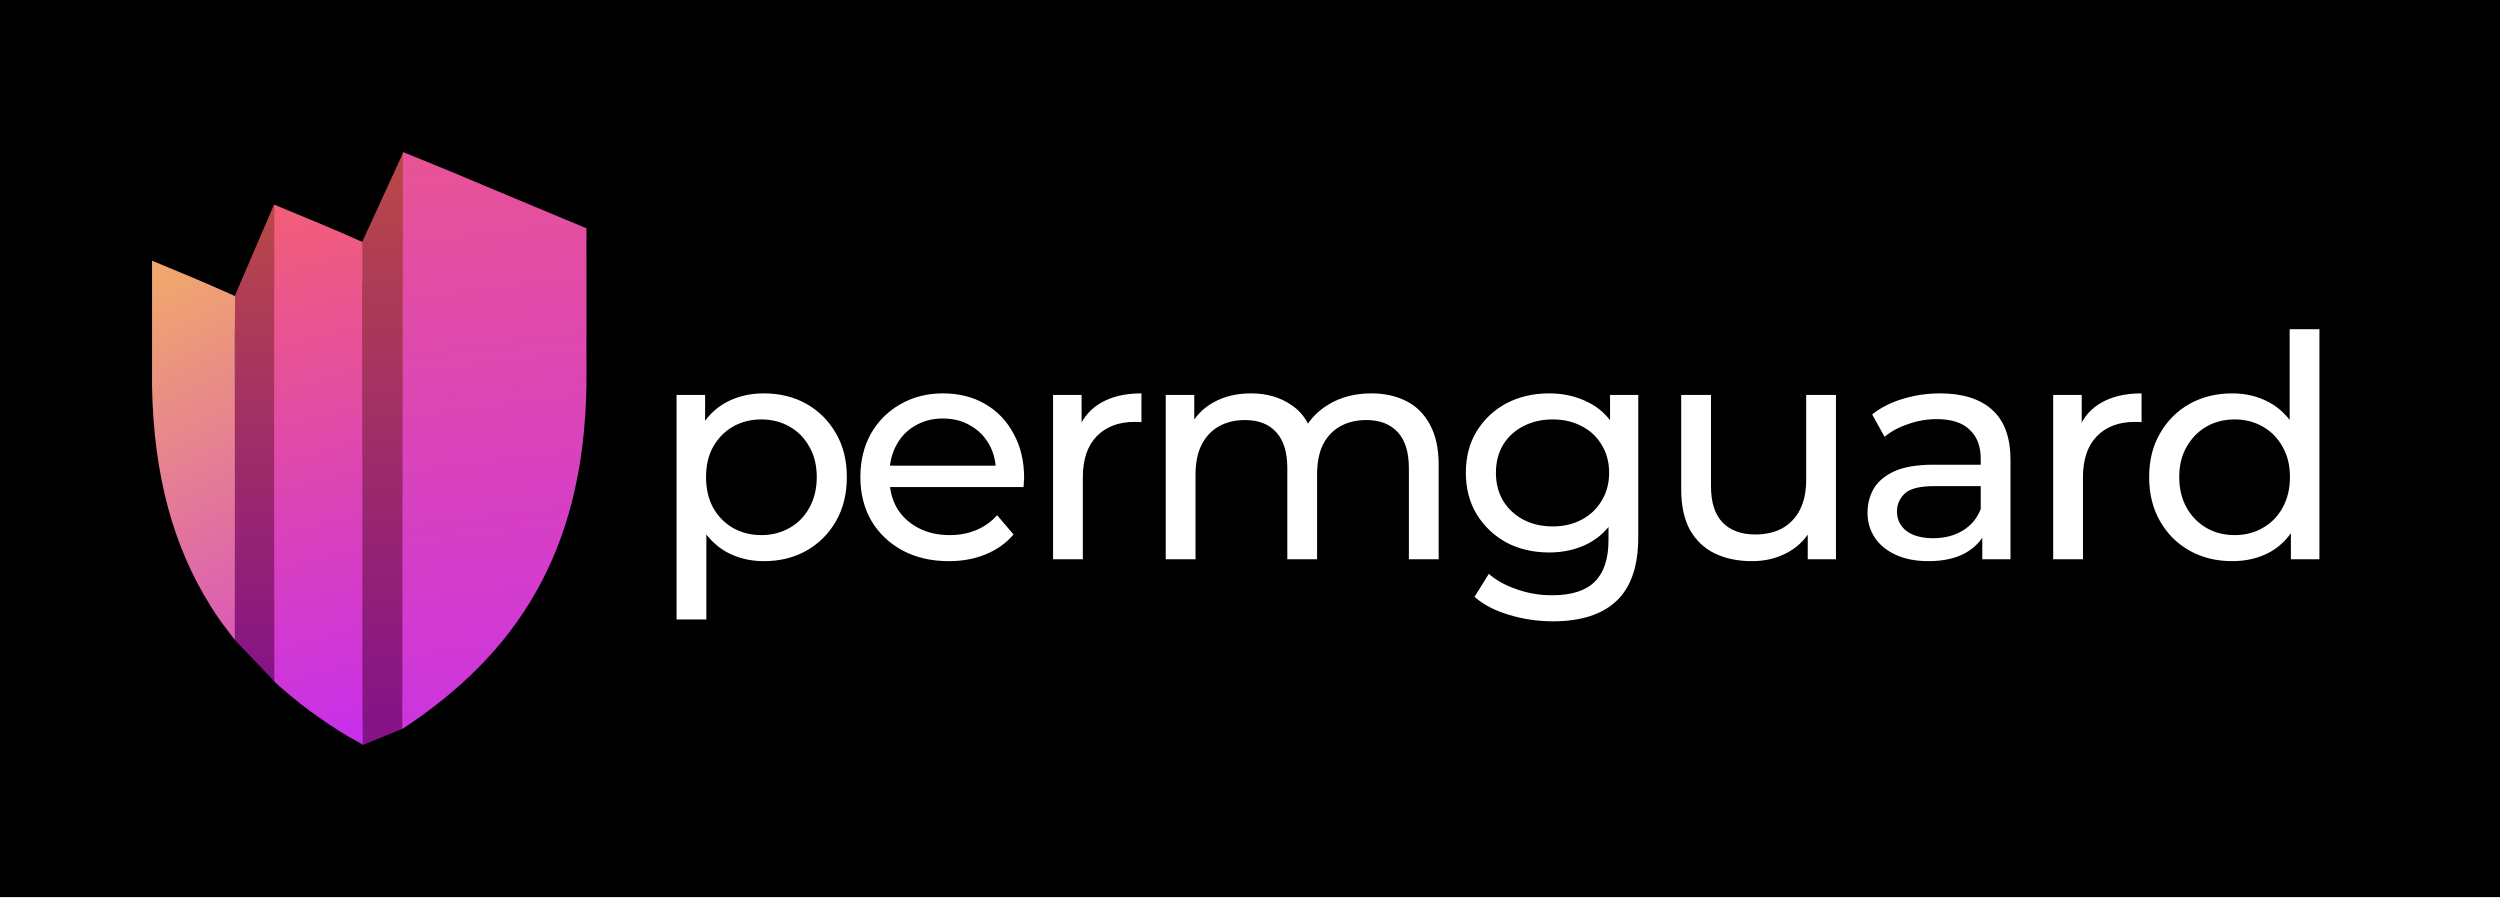
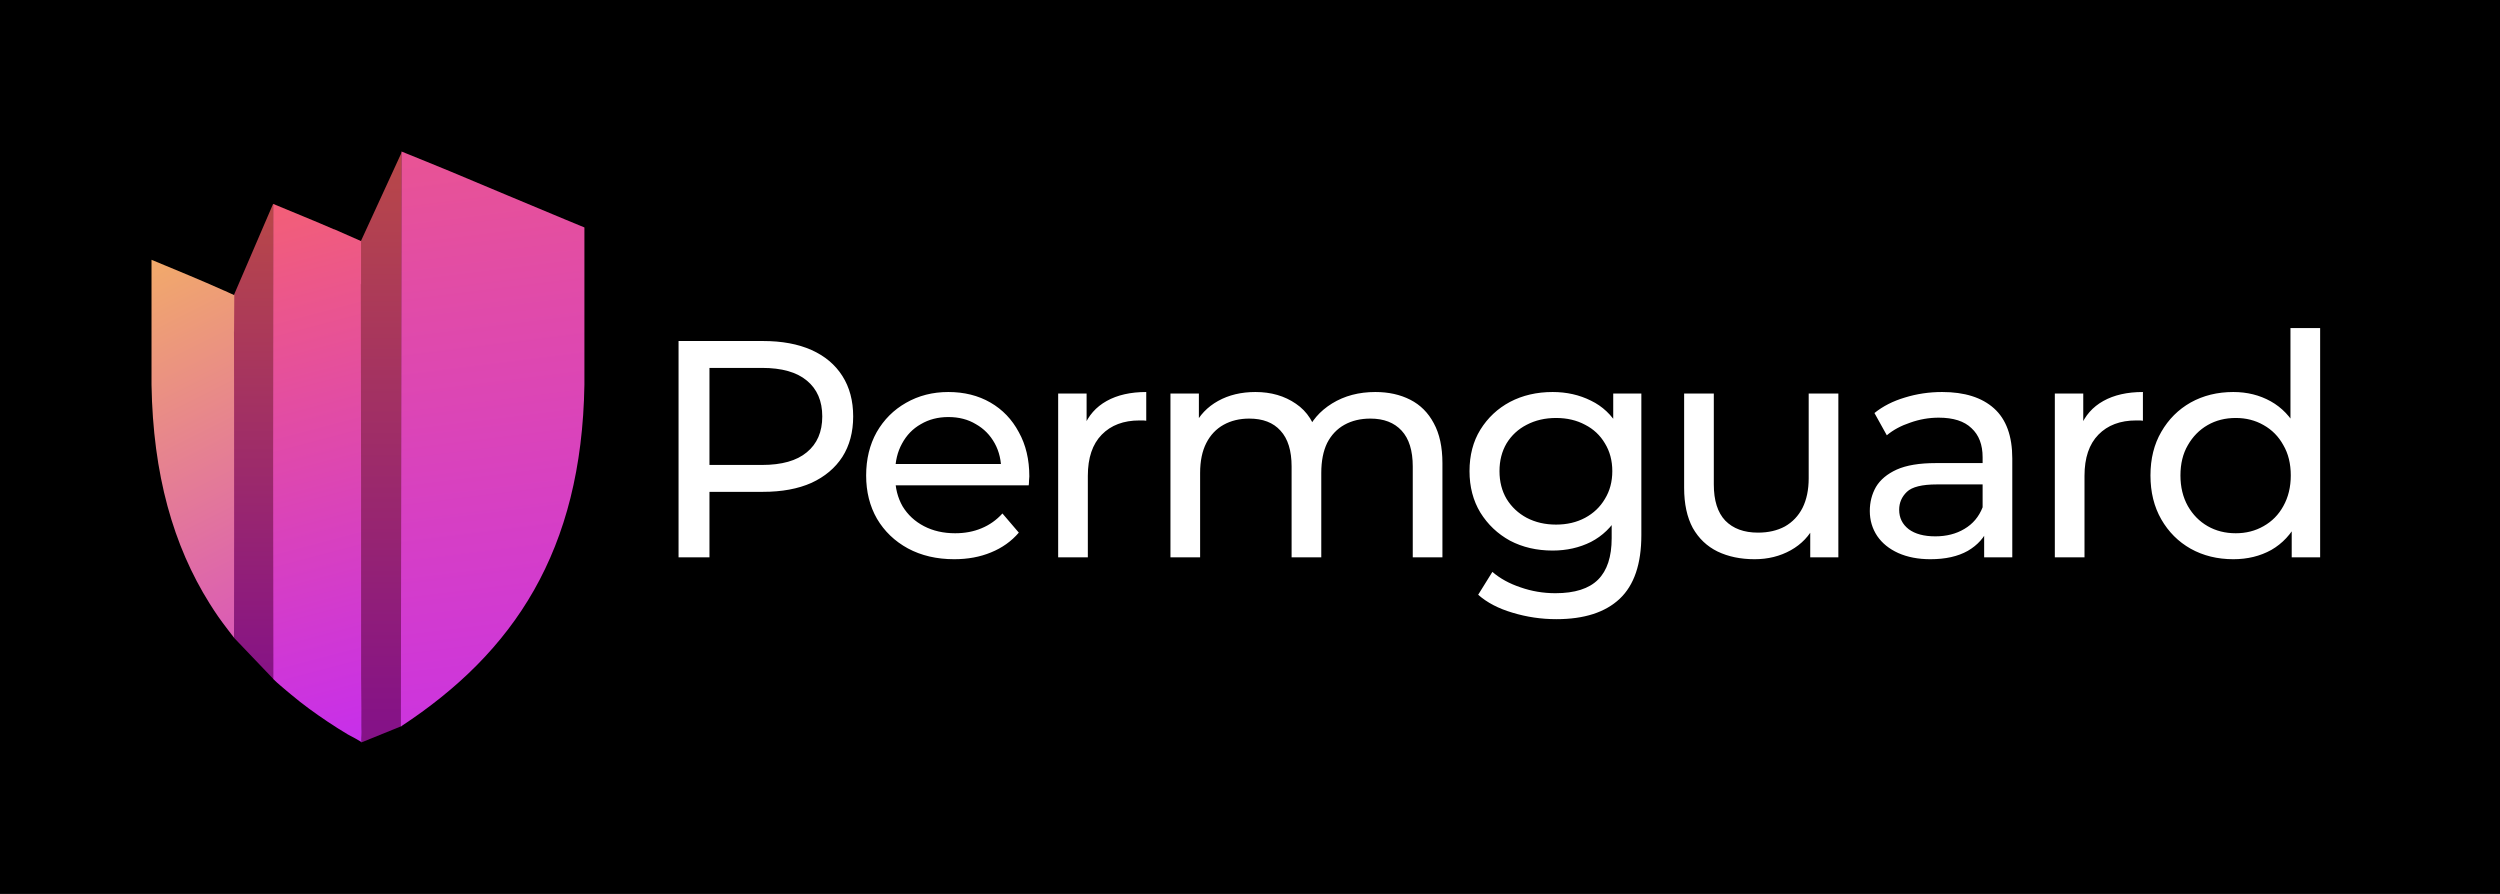
- <svg xmlns="http://www.w3.org/2000/svg" width="2302" height="826" viewBox="0 0 2302 826" fill="none">
-   <rect width="2302" height="826" fill="black" />
-   <path d="M329.25 231.968L371.174 140.726V670.88L333.999 685.967C333.999 685.967 329.25 360.39 329.25 231.968Z" fill="url(#paint0_linear_44_425)" />
-   <path d="M215.979 272.964L252.343 188.406L253.604 628.454L216.292 589.394C216.292 589.394 215.979 380.93 215.979 272.964Z" fill="url(#paint1_linear_44_425)" />
-   <path d="M334.05 671.981L333.668 625.793C333.636 504.615 333.668 383.437 333.381 262.259L333.604 262.705V222.768L308.779 211.821L308.874 212.012C290.892 204.184 272.305 196.706 252.381 188.4V232.983C252.349 359.189 252.274 501.2 252.624 627.406C254.27 629.341 258.047 632.557 258.907 633.288C262.312 636.312 265.812 639.062 269.249 641.99C279.911 650.996 291.369 659.206 302.954 666.97C309.002 671.012 315.144 674.894 321.382 678.617C322.464 679.254 334.018 685.141 334.05 686C333.922 679.604 334.368 679.237 334.05 671.981Z" fill="url(#paint2_linear_44_425)" />
-   <path d="M540 210.167V355.562C537.486 509.007 474.916 602.729 370.428 671.241L370.998 140C387.261 146.619 402.156 152.57 416.956 158.743C451.871 173.349 486.721 188.083 521.636 202.562C527.747 205.108 533.889 207.653 540 210.167Z" fill="url(#paint3_linear_44_425)" />
-   <path d="M216.322 496.44C216.322 493.958 216.322 491.476 216.322 488.994C216.322 451.921 216.322 415.199 216.29 378.635C216.29 377.331 216.29 376.058 216.29 374.753C216.29 365.684 216.258 356.614 216.258 347.577C216.258 340.163 216.226 332.748 216.226 325.397C216.226 322.438 216.226 319.478 216.226 316.519C216.226 313.082 216.226 309.677 216.194 306.272L216.258 306.527L216.481 272.732L211.293 270.377C211.293 270.377 211.293 270.377 211.261 270.345C211.134 270.282 211.007 270.218 210.847 270.154L207.601 268.659V268.722C185.64 258.858 163.266 249.725 140 240.051V355.533C141.369 438.556 160.115 504.077 193.629 557.57C200.185 567.976 203.177 572.144 210.593 581.882C210.784 582.136 216.035 589.074 216.29 589.296C216.29 563.33 216.29 537.077 216.29 510.76C216.322 505.987 216.322 501.213 216.322 496.44Z" fill="url(#paint4_linear_44_425)" />
-   <path d="M703.233 516.713C690.668 516.713 679.15 513.858 668.679 508.146C658.398 502.244 650.117 493.582 643.834 482.159C637.742 470.736 634.696 456.458 634.696 439.323C634.696 422.189 637.647 407.91 643.548 396.487C649.641 385.064 657.827 376.497 668.108 370.786C678.579 365.074 690.287 362.218 703.233 362.218C718.083 362.218 731.219 365.455 742.642 371.928C754.065 378.401 763.108 387.444 769.772 399.057C776.435 410.48 779.767 423.902 779.767 439.323C779.767 454.744 776.435 468.261 769.772 479.875C763.108 491.488 754.065 500.531 742.642 507.004C731.219 513.477 718.083 516.713 703.233 516.713ZM622.987 570.401V363.646H649.26V404.483L647.546 439.609L650.402 474.734V570.401H622.987ZM700.949 492.725C710.658 492.725 719.32 490.536 726.936 486.157C734.741 481.778 740.834 475.591 745.212 467.595C749.782 459.408 752.066 449.985 752.066 439.323C752.066 428.471 749.782 419.143 745.212 411.337C740.834 403.341 734.741 397.154 726.936 392.775C719.32 388.396 710.658 386.207 700.949 386.207C691.429 386.207 682.767 388.396 674.961 392.775C667.346 397.154 661.254 403.341 656.685 411.337C652.306 419.143 650.117 428.471 650.117 439.323C650.117 449.985 652.306 459.408 656.685 467.595C661.254 475.591 667.346 481.778 674.961 486.157C682.767 490.536 691.429 492.725 700.949 492.725ZM873.618 516.713C857.435 516.713 843.156 513.382 830.782 506.718C818.597 500.055 809.078 490.917 802.224 479.303C795.561 467.69 792.229 454.363 792.229 439.323C792.229 424.283 795.466 410.956 801.939 399.343C808.602 387.73 817.645 378.686 829.068 372.214C840.682 365.55 853.723 362.218 868.192 362.218C882.851 362.218 895.797 365.455 907.03 371.928C918.262 378.401 927.02 387.539 933.302 399.343C939.775 410.956 943.012 424.569 943.012 440.18C943.012 441.322 942.917 442.655 942.726 444.178C942.726 445.701 942.631 447.129 942.441 448.461H813.647V428.757H928.162L917.025 435.611C917.215 425.901 915.216 417.239 911.028 409.624C906.839 402.008 901.033 396.106 893.608 391.918C886.373 387.539 877.901 385.35 868.192 385.35C858.673 385.35 850.201 387.539 842.776 391.918C835.351 396.106 829.544 402.103 825.356 409.909C821.167 417.524 819.073 426.282 819.073 436.182V440.751C819.073 450.841 821.358 459.884 825.927 467.88C830.686 475.686 837.255 481.778 845.631 486.157C854.008 490.536 863.623 492.725 874.474 492.725C883.422 492.725 891.513 491.202 898.748 488.156C906.173 485.11 912.646 480.541 918.167 474.449L933.302 492.154C926.449 500.15 917.881 506.242 907.601 510.431C897.511 514.619 886.183 516.713 873.618 516.713ZM969.657 515V363.646H995.93V404.769L993.36 394.488C997.548 384.017 1004.59 376.021 1014.49 370.5C1024.39 364.979 1036.58 362.218 1051.05 362.218V388.777C1049.9 388.586 1048.76 388.491 1047.62 388.491C1046.67 388.491 1045.71 388.491 1044.76 388.491C1030.1 388.491 1018.49 392.87 1009.92 401.628C1001.36 410.385 997.072 423.046 997.072 439.609V515H969.657ZM1262.75 362.218C1274.93 362.218 1285.69 364.598 1295.02 369.358C1304.34 374.117 1311.58 381.352 1316.72 391.061C1322.05 400.771 1324.72 413.05 1324.72 427.9V515H1297.3V431.042C1297.3 416.382 1293.87 405.34 1287.02 397.915C1280.17 390.49 1270.55 386.778 1258.18 386.778C1249.04 386.778 1241.04 388.682 1234.19 392.489C1227.34 396.297 1222 401.913 1218.2 409.338C1214.58 416.763 1212.77 425.996 1212.77 437.039V515H1185.36V431.042C1185.36 416.382 1181.93 405.34 1175.08 397.915C1168.41 390.49 1158.8 386.778 1146.23 386.778C1137.28 386.778 1129.38 388.682 1122.53 392.489C1115.68 396.297 1110.35 401.913 1106.54 409.338C1102.73 416.763 1100.83 425.996 1100.83 437.039V515H1073.41V363.646H1099.68V403.912L1095.4 393.631C1100.16 383.732 1107.49 376.021 1117.39 370.5C1127.29 364.979 1138.81 362.218 1151.94 362.218C1166.41 362.218 1178.88 365.836 1189.35 373.07C1199.83 380.114 1206.68 390.871 1209.92 405.34L1198.78 400.771C1203.35 389.158 1211.34 379.829 1222.77 372.785C1234.19 365.741 1247.52 362.218 1262.75 362.218ZM1429.99 572.115C1416.09 572.115 1402.57 570.116 1389.44 566.118C1376.49 562.31 1365.93 556.789 1357.74 549.554L1370.88 528.422C1377.92 534.514 1386.58 539.274 1396.86 542.701C1407.14 546.318 1417.9 548.126 1429.13 548.126C1447.03 548.126 1460.17 543.938 1468.54 535.561C1476.92 527.184 1481.11 514.429 1481.11 497.294V465.31L1483.96 435.325L1482.54 405.054V363.646H1508.52V494.439C1508.52 521.092 1501.86 540.702 1488.53 553.267C1475.21 565.832 1455.69 572.115 1429.99 572.115ZM1426.56 508.717C1411.9 508.717 1398.77 505.671 1387.15 499.579C1375.73 493.296 1366.59 484.634 1359.74 473.592C1353.08 462.55 1349.74 449.794 1349.74 435.325C1349.74 420.666 1353.08 407.91 1359.74 397.058C1366.59 386.016 1375.73 377.449 1387.15 371.357C1398.77 365.265 1411.9 362.218 1426.56 362.218C1439.51 362.218 1451.31 364.884 1461.97 370.214C1472.64 375.355 1481.11 383.351 1487.39 394.203C1493.86 405.054 1497.1 418.762 1497.1 435.325C1497.1 451.698 1493.86 465.31 1487.39 476.162C1481.11 487.014 1472.64 495.2 1461.97 500.721C1451.31 506.052 1439.51 508.717 1426.56 508.717ZM1429.7 484.729C1439.79 484.729 1448.74 482.635 1456.55 478.447C1464.35 474.258 1470.45 468.452 1474.82 461.027C1479.39 453.602 1481.68 445.035 1481.68 435.325C1481.68 425.616 1479.39 417.048 1474.82 409.624C1470.45 402.199 1464.35 396.487 1456.55 392.489C1448.74 388.301 1439.79 386.207 1429.7 386.207C1419.61 386.207 1410.57 388.301 1402.57 392.489C1394.77 396.487 1388.58 402.199 1384.01 409.624C1379.63 417.048 1377.44 425.616 1377.44 435.325C1377.44 445.035 1379.63 453.602 1384.01 461.027C1388.58 468.452 1394.77 474.258 1402.57 478.447C1410.57 482.635 1419.61 484.729 1429.7 484.729ZM1613.16 516.713C1600.22 516.713 1588.8 514.334 1578.9 509.574C1569.19 504.815 1561.57 497.58 1556.05 487.871C1550.72 477.971 1548.05 465.596 1548.05 450.746V363.646H1575.47V447.605C1575.47 462.455 1578.99 473.592 1586.04 481.017C1593.27 488.442 1603.36 492.154 1616.31 492.154C1625.82 492.154 1634.11 490.25 1641.15 486.443C1648.19 482.445 1653.62 476.733 1657.43 469.308C1661.24 461.693 1663.14 452.555 1663.14 441.893V363.646H1690.55V515H1664.57V474.163L1668.85 485.015C1663.9 495.105 1656.48 502.911 1646.58 508.432C1636.68 513.953 1625.54 516.713 1613.16 516.713ZM1825.28 515V483.016L1823.85 477.019V422.474C1823.85 410.861 1820.42 401.913 1813.57 395.63C1806.9 389.158 1796.81 385.921 1783.3 385.921C1774.35 385.921 1765.59 387.444 1757.02 390.49C1748.46 393.346 1741.22 397.249 1735.32 402.199L1723.9 381.637C1731.7 375.355 1741.03 370.595 1751.88 367.359C1762.93 363.932 1774.44 362.218 1786.44 362.218C1807.19 362.218 1823.18 367.264 1834.41 377.354C1845.65 387.444 1851.26 402.865 1851.26 423.617V515H1825.28ZM1775.59 516.713C1764.35 516.713 1754.45 514.81 1745.89 511.002C1737.51 507.194 1731.04 501.959 1726.47 495.295C1721.9 488.442 1719.61 480.731 1719.61 472.164C1719.61 463.978 1721.52 456.553 1725.33 449.889C1729.32 443.226 1735.7 437.895 1744.46 433.897C1753.41 429.899 1765.4 427.9 1780.44 427.9H1828.42V447.605H1781.58C1767.88 447.605 1758.64 449.889 1753.88 454.459C1749.12 459.028 1746.74 464.549 1746.74 471.022C1746.74 478.447 1749.69 484.444 1755.6 489.013C1761.5 493.392 1769.68 495.581 1780.16 495.581C1790.44 495.581 1799.38 493.296 1807 488.727C1814.81 484.158 1820.42 477.495 1823.85 468.737L1829.27 487.585C1825.66 496.533 1819.28 503.672 1810.14 509.003C1801 514.143 1789.48 516.713 1775.59 516.713ZM1890.57 515V363.646H1916.85V404.769L1914.28 394.488C1918.47 384.017 1925.51 376.021 1935.41 370.5C1945.31 364.979 1957.49 362.218 1971.96 362.218V388.777C1970.82 388.586 1969.68 388.491 1968.54 388.491C1967.58 388.491 1966.63 388.491 1965.68 388.491C1951.02 388.491 1939.41 392.87 1930.84 401.628C1922.27 410.385 1917.99 423.046 1917.99 439.609V515H1890.57ZM2055.47 516.713C2040.82 516.713 2027.68 513.477 2016.07 507.004C2004.64 500.531 1995.6 491.488 1988.94 479.875C1982.27 468.261 1978.94 454.744 1978.94 439.323C1978.94 423.902 1982.27 410.48 1988.94 399.057C1995.6 387.444 2004.64 378.401 2016.07 371.928C2027.68 365.455 2040.82 362.218 2055.47 362.218C2068.23 362.218 2079.75 365.074 2090.03 370.786C2100.31 376.497 2108.5 385.064 2114.59 396.487C2120.87 407.91 2124.01 422.189 2124.01 439.323C2124.01 456.458 2120.97 470.736 2114.87 482.159C2108.97 493.582 2100.88 502.244 2090.6 508.146C2080.32 513.858 2068.61 516.713 2055.47 516.713ZM2057.76 492.725C2067.28 492.725 2075.85 490.536 2083.46 486.157C2091.27 481.778 2097.36 475.591 2101.74 467.595C2106.31 459.408 2108.59 449.985 2108.59 439.323C2108.59 428.471 2106.31 419.143 2101.74 411.337C2097.36 403.341 2091.27 397.154 2083.46 392.775C2075.85 388.396 2067.28 386.207 2057.76 386.207C2048.05 386.207 2039.39 388.396 2031.77 392.775C2024.16 397.154 2018.06 403.341 2013.5 411.337C2008.93 419.143 2006.64 428.471 2006.64 439.323C2006.64 449.985 2008.93 459.408 2013.5 467.595C2018.06 475.591 2024.16 481.778 2031.77 486.157C2039.39 490.536 2048.05 492.725 2057.76 492.725ZM2109.45 515V474.163L2111.16 439.038L2108.31 403.912V303.105H2135.72V515H2109.45Z" fill="white" />
+ <svg xmlns="http://www.w3.org/2000/svg" width="2310" height="826" viewBox="0 0 2310 826" fill="none">
+   <rect width="2310" height="826" fill="black" />
+   <path d="M329.25 231.968L371.174 140.726V670.881L333.999 685.967C333.999 685.967 329.25 360.39 329.25 231.968Z" fill="url(#paint0_linear_1_150)" />
+   <path d="M215.979 272.964L252.343 188.406L253.604 628.453L216.292 589.393C216.292 589.393 215.979 380.929 215.979 272.964Z" fill="url(#paint1_linear_1_150)" />
+   <path d="M334.05 671.981L333.668 625.793C333.636 504.615 333.668 383.437 333.381 262.259L333.604 262.705V222.768L308.779 211.821L308.874 212.012C290.892 204.184 272.305 196.706 252.381 188.4V232.983C252.349 359.189 252.274 501.2 252.624 627.406C254.27 629.341 258.047 632.557 258.907 633.288C262.312 636.312 265.812 639.062 269.249 641.99C279.911 650.996 291.369 659.206 302.954 666.97C309.002 671.012 315.144 674.894 321.382 678.617C322.464 679.254 334.018 685.141 334.05 686C333.922 679.604 334.368 679.237 334.05 671.981Z" fill="url(#paint2_linear_1_150)" />
+   <path d="M540 210.167V355.562C537.486 509.007 474.916 602.729 370.428 671.241L370.998 140C387.261 146.619 402.156 152.57 416.956 158.743C451.871 173.349 486.721 188.083 521.636 202.562C527.747 205.108 533.889 207.653 540 210.167Z" fill="url(#paint3_linear_1_150)" />
+   <path d="M216.322 496.44C216.322 493.957 216.322 491.475 216.322 488.993C216.322 451.921 216.322 415.198 216.29 378.635C216.29 377.33 216.29 376.057 216.29 374.752C216.29 365.683 216.258 356.614 216.258 347.577C216.258 340.162 216.226 332.748 216.226 325.397C216.226 322.437 216.226 319.478 216.226 316.518C216.226 313.082 216.226 309.677 216.194 306.272L216.258 306.526L216.481 272.731L211.293 270.377C211.293 270.377 211.293 270.377 211.261 270.345C211.134 270.281 211.007 270.217 210.847 270.154L207.601 268.658V268.722C185.64 258.857 163.266 249.724 140 240.05V355.532C141.369 438.555 160.115 504.077 193.629 557.569C200.185 567.975 203.177 572.144 210.593 581.881C210.784 582.136 216.035 589.073 216.29 589.296C216.29 563.329 216.29 537.076 216.29 510.759C216.322 505.986 216.322 501.213 216.322 496.44Z" fill="url(#paint4_linear_1_150)" />
+   <path d="M626.985 515V315.099H704.947C722.462 315.099 737.407 317.859 749.782 323.381C762.156 328.902 771.675 336.898 778.339 347.369C785.002 357.84 788.334 370.31 788.334 384.779C788.334 399.248 785.002 411.718 778.339 422.189C771.675 432.469 762.156 440.465 749.782 446.177C737.407 451.698 722.462 454.459 704.947 454.459H642.692L655.542 441.037V515H626.985ZM655.542 443.892L642.692 429.614H704.09C722.367 429.614 736.169 425.711 745.498 417.905C755.017 410.1 759.777 399.057 759.777 384.779C759.777 370.5 755.017 359.458 745.498 351.652C736.169 343.847 722.367 339.944 704.09 339.944H642.692L655.542 325.665V443.892ZM881.705 516.713C865.523 516.713 851.244 513.382 838.869 506.718C826.685 500.055 817.166 490.917 810.312 479.303C803.648 467.69 800.317 454.363 800.317 439.323C800.317 424.283 803.553 410.956 810.026 399.343C816.69 387.73 825.733 378.686 837.156 372.214C848.769 365.55 861.81 362.218 876.279 362.218C890.939 362.218 903.885 365.455 915.117 371.928C926.35 378.401 935.107 387.539 941.39 399.343C947.863 410.956 951.099 424.569 951.099 440.18C951.099 441.322 951.004 442.655 950.814 444.178C950.814 445.701 950.719 447.129 950.528 448.461H821.735V428.757H936.25L925.112 435.611C925.303 425.901 923.304 417.239 919.115 409.624C914.927 402.008 909.12 396.106 901.695 391.918C894.461 387.539 885.989 385.35 876.279 385.35C866.76 385.35 858.288 387.539 850.863 391.918C843.438 396.106 837.632 402.103 833.443 409.909C829.255 417.524 827.161 426.282 827.161 436.182V440.751C827.161 450.841 829.445 459.884 834.014 467.88C838.774 475.686 845.342 481.778 853.719 486.157C862.096 490.536 871.71 492.725 882.562 492.725C891.51 492.725 899.601 491.202 906.836 488.156C914.26 485.11 920.733 480.541 926.254 474.449L941.39 492.154C934.536 500.15 925.969 506.242 915.688 510.431C905.598 514.619 894.27 516.713 881.705 516.713ZM977.745 515V363.646H1004.02V404.769L1001.45 394.488C1005.64 384.017 1012.68 376.021 1022.58 370.5C1032.48 364.979 1044.66 362.218 1059.13 362.218V388.777C1057.99 388.586 1056.85 388.491 1055.71 388.491C1054.75 388.491 1053.8 388.491 1052.85 388.491C1038.19 388.491 1026.58 392.87 1018.01 401.628C1009.44 410.385 1005.16 423.046 1005.16 439.609V515H977.745ZM1270.83 362.218C1283.02 362.218 1293.77 364.598 1303.1 369.358C1312.43 374.117 1319.67 381.352 1324.81 391.061C1330.14 400.771 1332.8 413.05 1332.8 427.9V515H1305.39V431.042C1305.39 416.382 1301.96 405.34 1295.11 397.915C1288.25 390.49 1278.64 386.778 1266.26 386.778C1257.13 386.778 1249.13 388.682 1242.28 392.489C1235.42 396.297 1230.09 401.913 1226.28 409.338C1222.67 416.763 1220.86 425.996 1220.86 437.039V515H1193.44V431.042C1193.44 416.382 1190.02 405.34 1183.16 397.915C1176.5 390.49 1166.89 386.778 1154.32 386.778C1145.37 386.778 1137.47 388.682 1130.62 392.489C1123.76 396.297 1118.43 401.913 1114.63 409.338C1110.82 416.763 1108.91 425.996 1108.91 437.039V515H1081.5V363.646H1107.77V403.912L1103.49 393.631C1108.25 383.732 1115.58 376.021 1125.48 370.5C1135.38 364.979 1146.9 362.218 1160.03 362.218C1174.5 362.218 1186.97 365.836 1197.44 373.07C1207.91 380.114 1214.77 390.871 1218 405.34L1206.87 400.771C1211.43 389.158 1219.43 379.829 1230.85 372.785C1242.28 365.741 1255.6 362.218 1270.83 362.218ZM1438.08 572.115C1424.18 572.115 1410.66 570.116 1397.53 566.118C1384.58 562.31 1374.01 556.789 1365.83 549.554L1378.96 528.422C1386.01 534.514 1394.67 539.274 1404.95 542.701C1415.23 546.318 1425.99 548.126 1437.22 548.126C1455.12 548.126 1468.25 543.938 1476.63 535.561C1485.01 527.184 1489.19 514.429 1489.19 497.294V465.31L1492.05 435.325L1490.62 405.054V363.646H1516.61V494.439C1516.61 521.092 1509.95 540.702 1496.62 553.267C1483.29 565.832 1463.78 572.115 1438.08 572.115ZM1434.65 508.717C1419.99 508.717 1406.85 505.671 1395.24 499.579C1383.82 493.296 1374.68 484.634 1367.83 473.592C1361.16 462.55 1357.83 449.794 1357.83 435.325C1357.83 420.666 1361.16 407.91 1367.83 397.058C1374.68 386.016 1383.82 377.449 1395.24 371.357C1406.85 365.265 1419.99 362.218 1434.65 362.218C1447.6 362.218 1459.4 364.884 1470.06 370.214C1480.72 375.355 1489.19 383.351 1495.48 394.203C1501.95 405.054 1505.19 418.762 1505.19 435.325C1505.19 451.698 1501.95 465.31 1495.48 476.162C1489.19 487.014 1480.72 495.2 1470.06 500.721C1459.4 506.052 1447.6 508.717 1434.65 508.717ZM1437.79 484.729C1447.88 484.729 1456.83 482.635 1464.64 478.447C1472.44 474.258 1478.53 468.452 1482.91 461.027C1487.48 453.602 1489.77 445.035 1489.77 435.325C1489.77 425.616 1487.48 417.048 1482.91 409.624C1478.53 402.199 1472.44 396.487 1464.64 392.489C1456.83 388.301 1447.88 386.207 1437.79 386.207C1427.7 386.207 1418.66 388.301 1410.66 392.489C1402.86 396.487 1396.67 402.199 1392.1 409.624C1387.72 417.048 1385.53 425.616 1385.53 435.325C1385.53 445.035 1387.72 453.602 1392.1 461.027C1396.67 468.452 1402.86 474.258 1410.66 478.447C1418.66 482.635 1427.7 484.729 1437.79 484.729ZM1621.25 516.713C1608.31 516.713 1596.88 514.334 1586.98 509.574C1577.27 504.815 1569.66 497.58 1564.14 487.871C1558.81 477.971 1556.14 465.596 1556.14 450.746V363.646H1583.56V447.605C1583.56 462.455 1587.08 473.592 1594.12 481.017C1601.36 488.442 1611.45 492.154 1624.39 492.154C1633.91 492.154 1642.19 490.25 1649.24 486.443C1656.28 482.445 1661.71 476.733 1665.52 469.308C1669.32 461.693 1671.23 452.555 1671.23 441.893V363.646H1698.64V515H1672.66V474.163L1676.94 485.015C1671.99 495.105 1664.56 502.911 1654.66 508.432C1644.76 513.953 1633.63 516.713 1621.25 516.713ZM1833.36 515V483.016L1831.94 477.019V422.474C1831.94 410.861 1828.51 401.913 1821.66 395.63C1814.99 389.158 1804.9 385.921 1791.38 385.921C1782.44 385.921 1773.68 387.444 1765.11 390.49C1756.54 393.346 1749.31 397.249 1743.41 402.199L1731.99 381.637C1739.79 375.355 1749.12 370.595 1759.97 367.359C1771.01 363.932 1782.53 362.218 1794.53 362.218C1815.28 362.218 1831.27 367.264 1842.5 377.354C1853.73 387.444 1859.35 402.865 1859.35 423.617V515H1833.36ZM1783.67 516.713C1772.44 516.713 1762.54 514.81 1753.97 511.002C1745.6 507.194 1739.12 501.959 1734.56 495.295C1729.99 488.442 1727.7 480.731 1727.7 472.164C1727.7 463.978 1729.61 456.553 1733.41 449.889C1737.41 443.226 1743.79 437.895 1752.55 433.897C1761.49 429.899 1773.49 427.9 1788.53 427.9H1836.5V447.605H1789.67C1775.96 447.605 1766.73 449.889 1761.97 454.459C1757.21 459.028 1754.83 464.549 1754.83 471.022C1754.83 478.447 1757.78 484.444 1763.68 489.013C1769.59 493.392 1777.77 495.581 1788.24 495.581C1798.52 495.581 1807.47 493.296 1815.09 488.727C1822.89 484.158 1828.51 477.495 1831.94 468.737L1837.36 487.585C1833.74 496.533 1827.37 503.672 1818.23 509.003C1809.09 514.143 1797.57 516.713 1783.67 516.713ZM1898.66 515V363.646H1924.93V404.769L1922.36 394.488C1926.55 384.017 1933.6 376.021 1943.5 370.5C1953.4 364.979 1965.58 362.218 1980.05 362.218V388.777C1978.91 388.586 1977.77 388.491 1976.62 388.491C1975.67 388.491 1974.72 388.491 1973.77 388.491C1959.11 388.491 1947.49 392.87 1938.93 401.628C1930.36 410.385 1926.08 423.046 1926.08 439.609V515H1898.66ZM2063.56 516.713C2048.9 516.713 2035.77 513.477 2024.15 507.004C2012.73 500.531 2003.69 491.488 1997.02 479.875C1990.36 468.261 1987.03 454.744 1987.03 439.323C1987.03 423.902 1990.36 410.48 1997.02 399.057C2003.69 387.444 2012.73 378.401 2024.15 371.928C2035.77 365.455 2048.9 362.218 2063.56 362.218C2076.32 362.218 2087.84 365.074 2098.12 370.786C2108.4 376.497 2116.58 385.064 2122.68 396.487C2128.96 407.91 2132.1 422.189 2132.1 439.323C2132.1 456.458 2129.05 470.736 2122.96 482.159C2117.06 493.582 2108.97 502.244 2098.69 508.146C2088.41 513.858 2076.7 516.713 2063.56 516.713ZM2065.85 492.725C2075.37 492.725 2083.93 490.536 2091.55 486.157C2099.35 481.778 2105.45 475.591 2109.82 467.595C2114.39 459.408 2116.68 449.985 2116.68 439.323C2116.68 428.471 2114.39 419.143 2109.82 411.337C2105.45 403.341 2099.35 397.154 2091.55 392.775C2083.93 388.396 2075.37 386.207 2065.85 386.207C2056.14 386.207 2047.47 388.396 2039.86 392.775C2032.24 397.154 2026.15 403.341 2021.58 411.337C2017.01 419.143 2014.73 428.471 2014.73 439.323C2014.73 449.985 2017.01 459.408 2021.58 467.595C2026.15 475.591 2032.24 481.778 2039.86 486.157C2047.47 490.536 2056.14 492.725 2065.85 492.725ZM2117.54 515V474.163L2119.25 439.038L2116.39 403.912V303.105H2143.81V515H2117.54Z" fill="white" />
  <defs>
-     <linearGradient id="paint0_linear_44_425" x1="350.363" y1="140.726" x2="350.363" y2="670.168" gradientUnits="userSpaceOnUse">
+     <linearGradient id="paint0_linear_1_150" x1="350.363" y1="140.726" x2="350.363" y2="670.169" gradientUnits="userSpaceOnUse">
      <stop stop-color="#B94848" />
      <stop offset="1" stop-color="#851287" />
    </linearGradient>
-     <linearGradient id="paint1_linear_44_425" x1="231.231" y1="188.403" x2="231.231" y2="633.509" gradientUnits="userSpaceOnUse">
+     <linearGradient id="paint1_linear_1_150" x1="231.231" y1="188.402" x2="231.231" y2="633.508" gradientUnits="userSpaceOnUse">
      <stop stop-color="#B94848" />
      <stop offset="1" stop-color="#851287" />
    </linearGradient>
-     <linearGradient id="paint2_linear_44_425" x1="293.2" y1="188.4" x2="424.405" y2="686.045" gradientUnits="userSpaceOnUse">
+     <linearGradient id="paint2_linear_1_150" x1="293.2" y1="188.4" x2="424.405" y2="686.045" gradientUnits="userSpaceOnUse">
      <stop stop-color="#F25E79" />
      <stop offset="1" stop-color="#C52CF1" />
    </linearGradient>
-     <linearGradient id="paint3_linear_44_425" x1="370.999" y1="-6.743" x2="455.385" y2="671.218" gradientUnits="userSpaceOnUse">
+     <linearGradient id="paint3_linear_1_150" x1="370.999" y1="-6.743" x2="455.385" y2="671.218" gradientUnits="userSpaceOnUse">
      <stop stop-color="#F05C80" />
      <stop offset="1" stop-color="#CC34DF" />
    </linearGradient>
-     <linearGradient id="paint4_linear_44_425" x1="-31.764" y1="102.738" x2="280.126" y2="724.213" gradientUnits="userSpaceOnUse">
+     <linearGradient id="paint4_linear_1_150" x1="-31.764" y1="102.738" x2="280.126" y2="724.212" gradientUnits="userSpaceOnUse">
      <stop stop-color="#FFD83E" />
      <stop offset="1" stop-color="#D038D7" />
    </linearGradient>
  </defs>
</svg>
